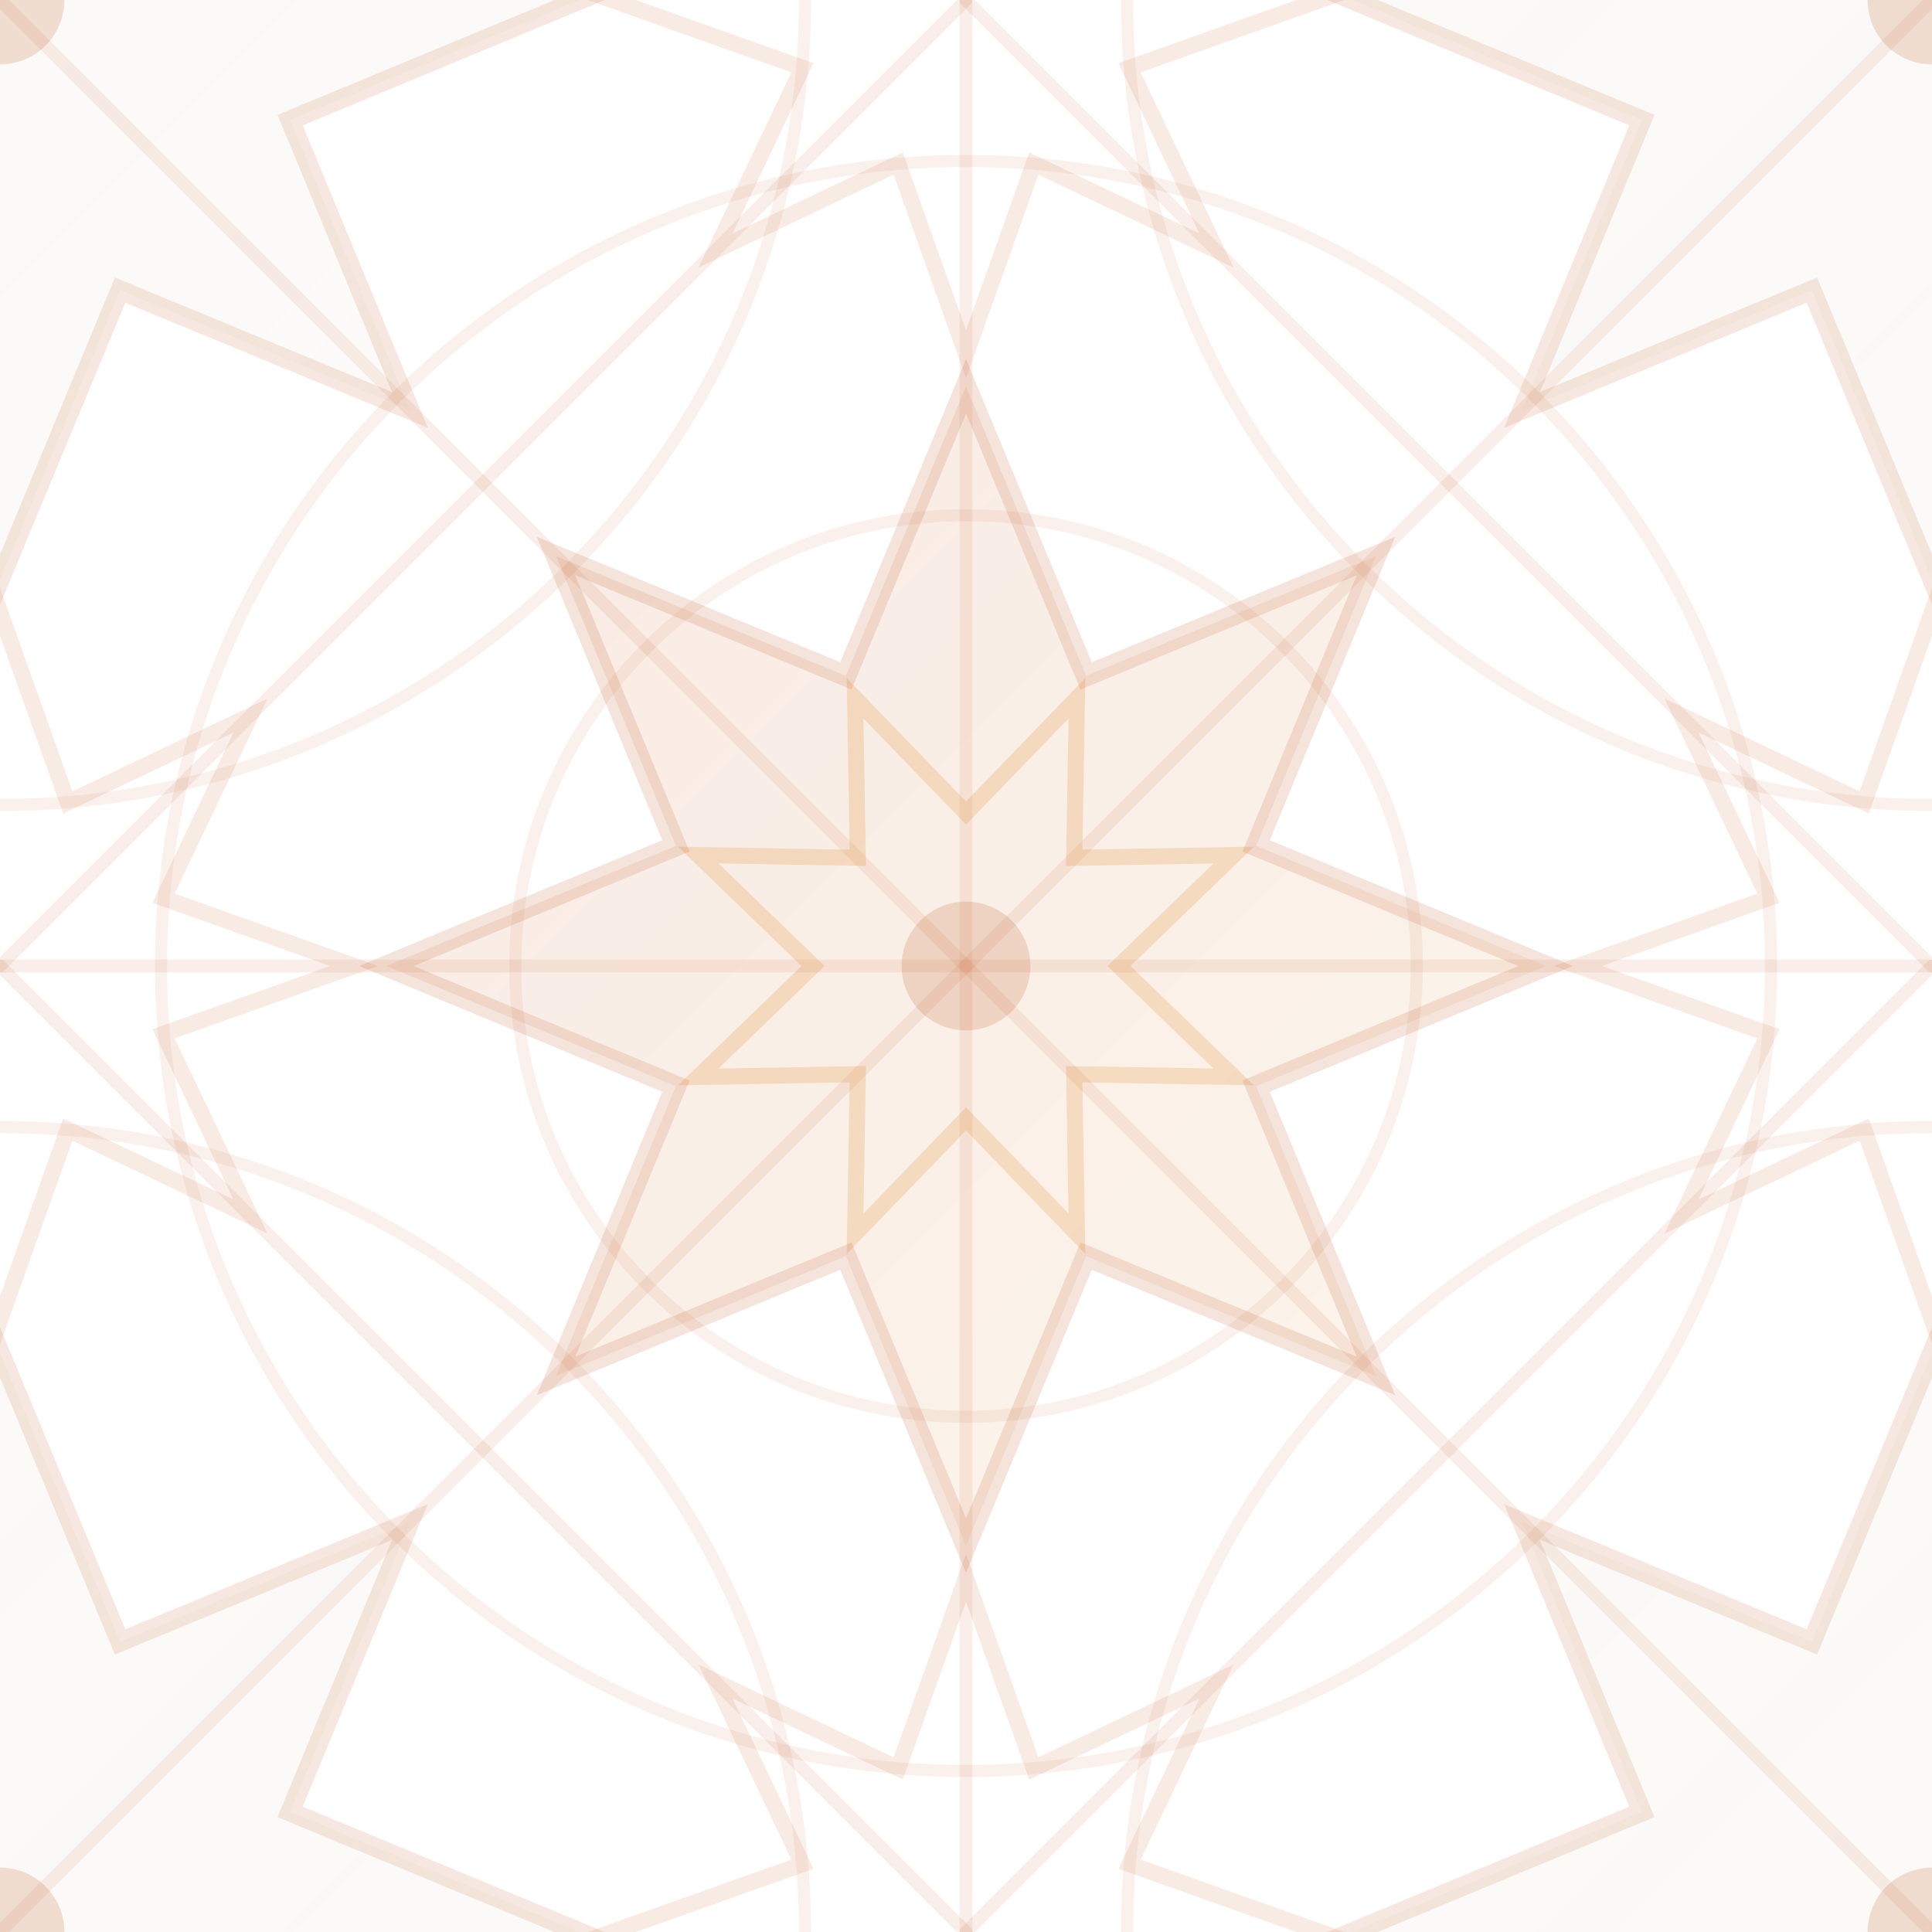
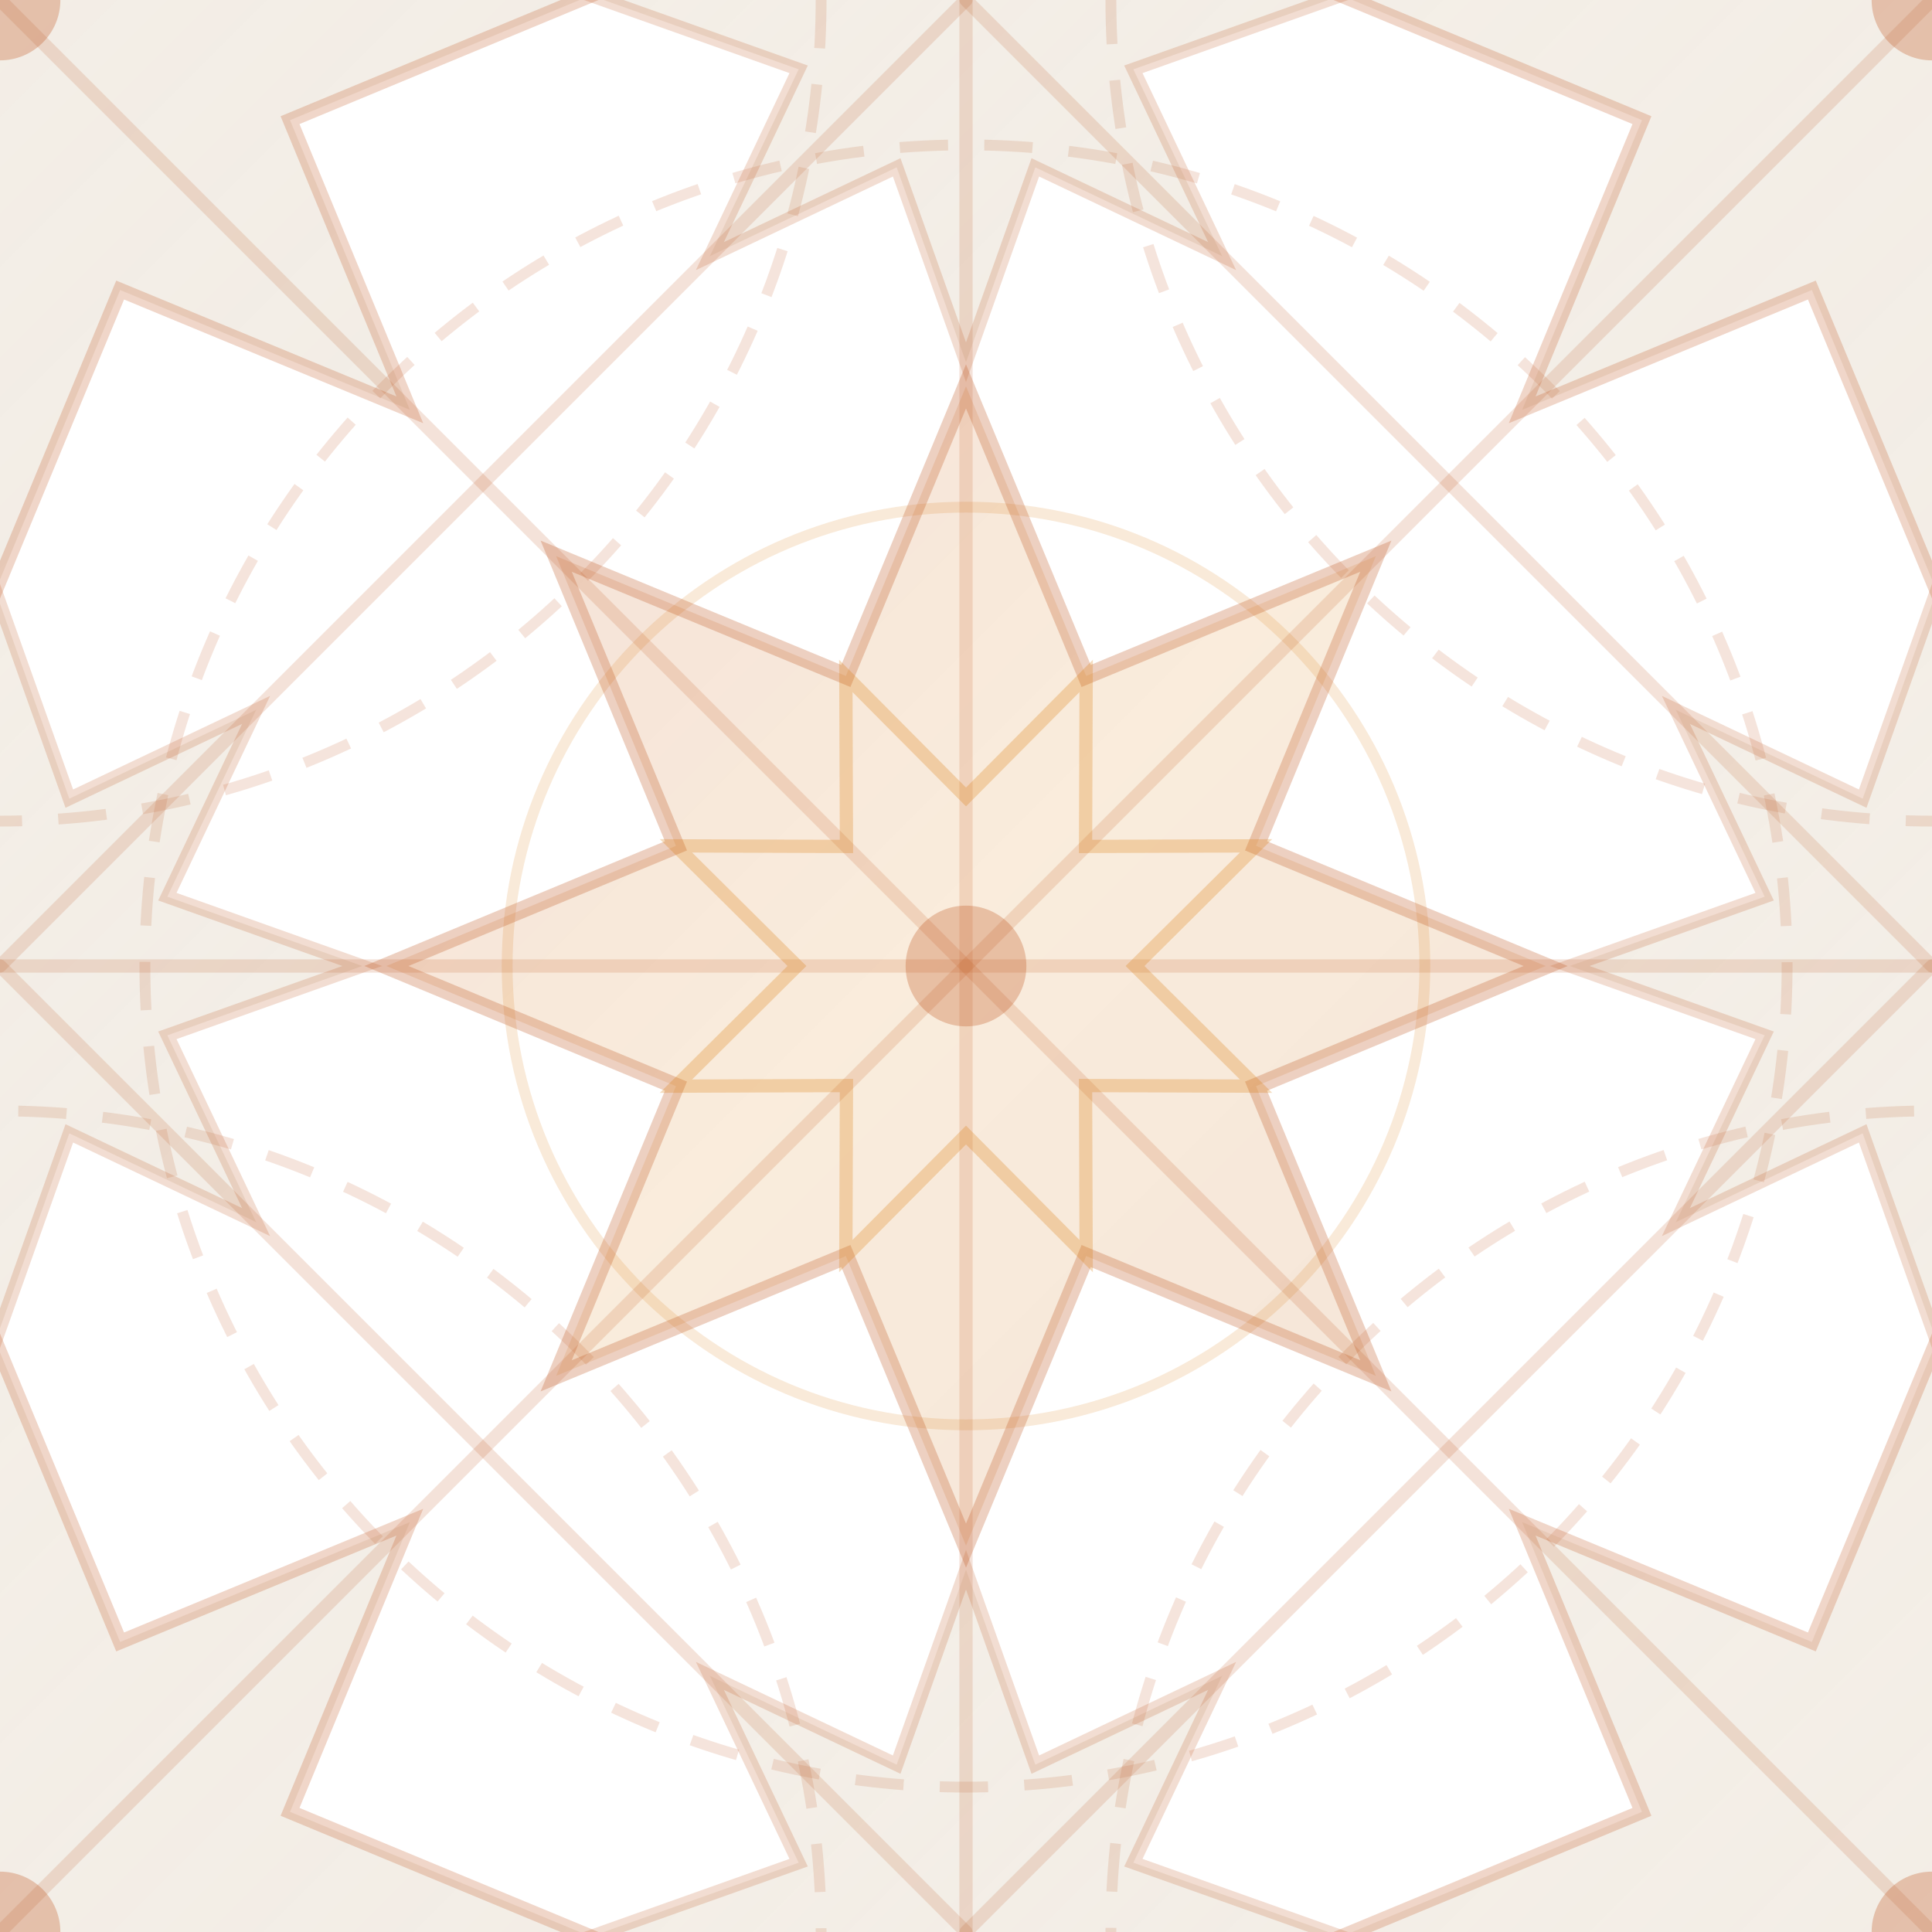
- <svg xmlns="http://www.w3.org/2000/svg" width="120" height="120" viewBox="0 0 120 120">
+ <svg xmlns="http://www.w3.org/2000/svg" width="160" height="160" viewBox="0 0 160 160">
  <defs>
    <linearGradient id="terracottaGrad" x1="0%" y1="0%" x2="100%" y2="100%">
-       <stop offset="0%" stop-color="#C05621" stop-opacity="0.12" />
-       <stop offset="100%" stop-color="#D97706" stop-opacity="0.08" />
+       <stop offset="0%" stop-color="#C05621" stop-opacity="0.18" />
+       <stop offset="50%" stop-color="#D97706" stop-opacity="0.14" />
+       <stop offset="100%" stop-color="#B45309" stop-opacity="0.16" />
    </linearGradient>
-     <linearGradient id="ochreFill" x1="0%" y1="0%" x2="100%" y2="100%">
-       <stop offset="0%" stop-color="#C5A880" stop-opacity="0.06" />
-       <stop offset="100%" stop-color="#9A7036" stop-opacity="0.03" />
+     <linearGradient id="sandGoldFill" x1="0%" y1="0%" x2="100%" y2="100%">
+       <stop offset="0%" stop-color="#C5A880" stop-opacity="0.18" />
+       <stop offset="100%" stop-color="#9A7036" stop-opacity="0.12" />
    </linearGradient>
  </defs>
-   <circle cx="60" cy="60" r="50" fill="none" stroke="#C05621" stroke-width="0.75" stroke-opacity="0.08" />
-   <circle cx="60" cy="60" r="28" fill="none" stroke="#C05621" stroke-width="0.75" stroke-opacity="0.08" />
-   <circle cx="0" cy="0" r="50" fill="none" stroke="#C05621" stroke-width="0.75" stroke-opacity="0.08" />
-   <circle cx="120" cy="0" r="50" fill="none" stroke="#C05621" stroke-width="0.75" stroke-opacity="0.08" />
-   <circle cx="0" cy="120" r="50" fill="none" stroke="#C05621" stroke-width="0.75" stroke-opacity="0.08" />
-   <circle cx="120" cy="120" r="50" fill="none" stroke="#C05621" stroke-width="0.75" stroke-opacity="0.08" />
-   <g stroke="#C05621" stroke-width="0.8" stroke-opacity="0.10" stroke-linecap="round">
-     <line x1="0" y1="0" x2="120" y2="120" />
-     <line x1="120" y1="0" x2="0" y2="120" />
-     <line x1="60" y1="0" x2="60" y2="120" />
-     <line x1="0" y1="60" x2="120" y2="60" />
-     <line x1="60" y1="0" x2="120" y2="60" />
-     <line x1="120" y1="60" x2="60" y2="120" />
-     <line x1="60" y1="120" x2="0" y2="60" />
-     <line x1="0" y1="60" x2="60" y2="0" />
+   <circle cx="80" cy="80" r="68" fill="none" stroke="#C05621" stroke-width="0.9" stroke-opacity="0.16" stroke-dasharray="4 3" />
+   <circle cx="80" cy="80" r="38" fill="none" stroke="#D97706" stroke-width="0.9" stroke-opacity="0.15" />
+   <circle cx="0" cy="0" r="68" fill="none" stroke="#C05621" stroke-width="0.9" stroke-opacity="0.16" stroke-dasharray="4 3" />
+   <circle cx="160" cy="0" r="68" fill="none" stroke="#C05621" stroke-width="0.9" stroke-opacity="0.16" stroke-dasharray="4 3" />
+   <circle cx="0" cy="160" r="68" fill="none" stroke="#C05621" stroke-width="0.9" stroke-opacity="0.16" stroke-dasharray="4 3" />
+   <circle cx="160" cy="160" r="68" fill="none" stroke="#C05621" stroke-width="0.9" stroke-opacity="0.16" stroke-dasharray="4 3" />
+   <g stroke="#C05621" stroke-width="1.1" stroke-opacity="0.17" stroke-linecap="round">
+     <line x1="0" y1="0" x2="160" y2="160" />
+     <line x1="160" y1="0" x2="0" y2="160" />
+     <line x1="80" y1="0" x2="80" y2="160" />
+     <line x1="0" y1="80" x2="160" y2="80" />
+     <line x1="80" y1="0" x2="160" y2="80" />
+     <line x1="160" y1="80" x2="80" y2="160" />
+     <line x1="80" y1="160" x2="0" y2="80" />
+     <line x1="0" y1="80" x2="80" y2="0" />
  </g>
-   <polygon points="36.00,0.00 18.02,7.46 25.46,25.46 7.46,18.02 0.00,36.00 -7.46,18.02 -25.46,25.46 -18.02,7.46 -36.00,0.00 -18.02,-7.46 -25.46,-25.46 -7.46,-18.02 -0.00,-36.00 7.46,-18.02 25.46,-25.46 18.02,-7.46" fill="url(#ochreFill)" stroke="#C05621" stroke-width="1.2" stroke-opacity="0.14" />
-   <polygon points="156.00,0.00 138.02,7.46 145.46,25.46 127.46,18.02 120.00,36.00 112.54,18.02 94.54,25.46 101.98,7.46 84.00,0.00 101.98,-7.46 94.54,-25.46 112.54,-18.02 120.00,-36.00 127.46,-18.02 145.46,-25.46 138.02,-7.46" fill="url(#ochreFill)" stroke="#C05621" stroke-width="1.2" stroke-opacity="0.14" />
-   <polygon points="36.00,120.00 18.02,127.46 25.46,145.46 7.46,138.02 0.00,156.00 -7.46,138.02 -25.46,145.46 -18.02,127.46 -36.00,120.00 -18.02,112.54 -25.46,94.54 -7.46,101.98 -0.00,84.00 7.46,101.98 25.46,94.54 18.02,112.54" fill="url(#ochreFill)" stroke="#C05621" stroke-width="1.2" stroke-opacity="0.14" />
-   <polygon points="156.00,120.00 138.02,127.46 145.46,145.46 127.46,138.02 120.00,156.00 112.54,138.02 94.54,145.46 101.98,127.46 84.00,120.00 101.98,112.54 94.54,94.54 112.54,101.98 120.00,84.00 127.46,101.98 145.46,94.54 138.02,112.54" fill="url(#ochreFill)" stroke="#C05621" stroke-width="1.2" stroke-opacity="0.14" />
-   <polygon points="82.00,0.00 70.16,4.21 75.56,15.56 64.21,10.16 60.00,22.00 55.79,10.16 44.44,15.56 49.84,4.21 38.00,0.00 49.84,-4.21 44.44,-15.56 55.79,-10.16 60.00,-22.00 64.21,-10.16 75.56,-15.56 70.16,-4.21" fill="none" stroke="#C05621" stroke-width="1" stroke-opacity="0.12" />
-   <polygon points="82.00,120.00 70.16,124.21 75.56,135.56 64.21,130.16 60.00,142.00 55.79,130.16 44.44,135.56 49.84,124.21 38.00,120.00 49.84,115.79 44.44,104.44 55.79,109.84 60.00,98.00 64.21,109.84 75.56,104.44 70.16,115.79" fill="none" stroke="#C05621" stroke-width="1" stroke-opacity="0.12" />
-   <polygon points="22.00,60.00 10.16,64.21 15.56,75.56 4.21,70.16 0.00,82.00 -4.21,70.16 -15.56,75.56 -10.16,64.21 -22.00,60.00 -10.16,55.79 -15.56,44.44 -4.21,49.84 -0.00,38.00 4.21,49.84 15.56,44.44 10.16,55.79" fill="none" stroke="#C05621" stroke-width="1" stroke-opacity="0.12" />
-   <polygon points="142.00,60.00 130.16,64.21 135.56,75.56 124.21,70.16 120.00,82.00 115.79,70.16 104.44,75.56 109.84,64.21 98.00,60.00 109.84,55.79 104.44,44.44 115.79,49.84 120.00,38.00 124.21,49.84 135.56,44.44 130.16,55.79" fill="none" stroke="#C05621" stroke-width="1" stroke-opacity="0.12" />
-   <polygon points="96.00,60.00 78.02,67.46 85.46,85.46 67.46,78.02 60.00,96.00 52.54,78.02 34.54,85.46 41.98,67.46 24.00,60.00 41.98,52.54 34.54,34.54 52.54,41.98 60.00,24.00 67.46,41.98 85.46,34.54 78.02,52.54" fill="url(#terracottaGrad)" stroke="#C05621" stroke-width="1.3" stroke-opacity="0.16" />
-   <polygon points="76.63,66.89 66.72,66.72 66.89,76.63 60.00,69.50 53.11,76.63 53.28,66.72 43.37,66.89 50.50,60.00 43.37,53.11 53.28,53.28 53.11,43.37 60.00,50.50 66.89,43.37 66.72,53.28 76.63,53.11 69.50,60.00" fill="none" stroke="#D97706" stroke-width="1" stroke-opacity="0.18" />
-   <circle cx="60" cy="60" r="4" fill="#C05621" fill-opacity="0.18" />
-   <circle cx="0" cy="0" r="4" fill="#C05621" fill-opacity="0.18" />
-   <circle cx="120" cy="0" r="4" fill="#C05621" fill-opacity="0.18" />
-   <circle cx="0" cy="120" r="4" fill="#C05621" fill-opacity="0.18" />
-   <circle cx="120" cy="120" r="4" fill="#C05621" fill-opacity="0.18" />
+   <polygon points="48.00,0.00 24.02,9.95 33.94,33.94 9.95,24.02 0.00,48.00 -9.95,24.02 -33.94,33.94 -24.02,9.95 -48.00,0.00 -24.02,-9.95 -33.94,-33.94 -9.95,-24.02 -0.00,-48.00 9.95,-24.02 33.94,-33.94 24.02,-9.95" fill="url(#sandGoldFill)" stroke="#C05621" stroke-width="1.2" stroke-opacity="0.24" />
+   <polygon points="208.00,0.00 184.02,9.95 193.94,33.94 169.95,24.02 160.00,48.00 150.05,24.02 126.06,33.94 135.98,9.95 112.00,0.00 135.98,-9.95 126.06,-33.94 150.05,-24.02 160.00,-48.00 169.95,-24.02 193.94,-33.94 184.02,-9.95" fill="url(#sandGoldFill)" stroke="#C05621" stroke-width="1.2" stroke-opacity="0.24" />
+   <polygon points="48.00,160.00 24.02,169.95 33.94,193.94 9.95,184.02 0.00,208.00 -9.95,184.02 -33.94,193.94 -24.02,169.95 -48.00,160.00 -24.02,150.05 -33.94,126.06 -9.95,135.98 -0.00,112.00 9.95,135.98 33.94,126.06 24.02,150.05" fill="url(#sandGoldFill)" stroke="#C05621" stroke-width="1.2" stroke-opacity="0.24" />
+   <polygon points="208.00,160.00 184.02,169.95 193.94,193.94 169.95,184.02 160.00,208.00 150.05,184.02 126.06,193.94 135.98,169.95 112.00,160.00 135.98,150.05 126.06,126.06 150.05,135.98 160.00,112.00 169.95,135.98 193.94,126.06 184.02,150.05" fill="url(#sandGoldFill)" stroke="#C05621" stroke-width="1.2" stroke-opacity="0.24" />
+   <polygon points="110.00,0.00 93.86,5.74 101.21,21.21 85.74,13.86 80.00,30.00 74.26,13.86 58.79,21.21 66.14,5.74 50.00,0.00 66.14,-5.74 58.79,-21.21 74.26,-13.86 80.00,-30.00 85.74,-13.86 101.21,-21.21 93.86,-5.74" fill="url(#sandGoldFill)" stroke="#C05621" stroke-width="1.1" stroke-opacity="0.20" />
+   <polygon points="110.00,160.00 93.86,165.74 101.21,181.21 85.74,173.86 80.00,190.00 74.26,173.86 58.79,181.21 66.14,165.74 50.00,160.00 66.14,154.26 58.79,138.79 74.26,146.14 80.00,130.00 85.74,146.14 101.21,138.79 93.86,154.26" fill="url(#sandGoldFill)" stroke="#C05621" stroke-width="1.1" stroke-opacity="0.20" />
+   <polygon points="30.00,80.00 13.86,85.74 21.21,101.21 5.74,93.86 0.00,110.00 -5.74,93.86 -21.21,101.21 -13.86,85.74 -30.00,80.00 -13.86,74.26 -21.21,58.79 -5.74,66.14 -0.00,50.00 5.74,66.14 21.21,58.79 13.86,74.26" fill="url(#sandGoldFill)" stroke="#C05621" stroke-width="1.1" stroke-opacity="0.20" />
+   <polygon points="190.00,80.00 173.86,85.74 181.21,101.21 165.74,93.86 160.00,110.00 154.26,93.86 138.79,101.21 146.14,85.74 130.00,80.00 146.14,74.26 138.79,58.79 154.26,66.14 160.00,50.00 165.74,66.14 181.21,58.79 173.86,74.26" fill="url(#sandGoldFill)" stroke="#C05621" stroke-width="1.1" stroke-opacity="0.20" />
+   <polygon points="128.00,80.00 104.02,89.95 113.94,113.94 89.95,104.02 80.00,128.00 70.05,104.02 46.06,113.94 55.98,89.95 32.00,80.00 55.98,70.05 46.06,46.06 70.05,55.98 80.00,32.00 89.95,55.98 113.94,46.06 104.02,70.05" fill="url(#terracottaGrad)" stroke="#C05621" stroke-width="1.4" stroke-opacity="0.28" />
+   <polygon points="104.02,89.95 89.90,89.90 89.95,104.02 80.00,94.00 70.05,104.02 70.10,89.90 55.98,89.95 66.00,80.00 55.98,70.05 70.10,70.10 70.05,55.98 80.00,66.00 89.95,55.98 89.90,70.10 104.02,70.05 94.00,80.00" fill="none" stroke="#D97706" stroke-width="1.1" stroke-opacity="0.26" />
+   <circle cx="80" cy="80" r="5" fill="#C05621" fill-opacity="0.30" />
+   <circle cx="0" cy="0" r="5" fill="#C05621" fill-opacity="0.30" />
+   <circle cx="160" cy="0" r="5" fill="#C05621" fill-opacity="0.30" />
+   <circle cx="0" cy="160" r="5" fill="#C05621" fill-opacity="0.30" />
+   <circle cx="160" cy="160" r="5" fill="#C05621" fill-opacity="0.30" />
</svg>
